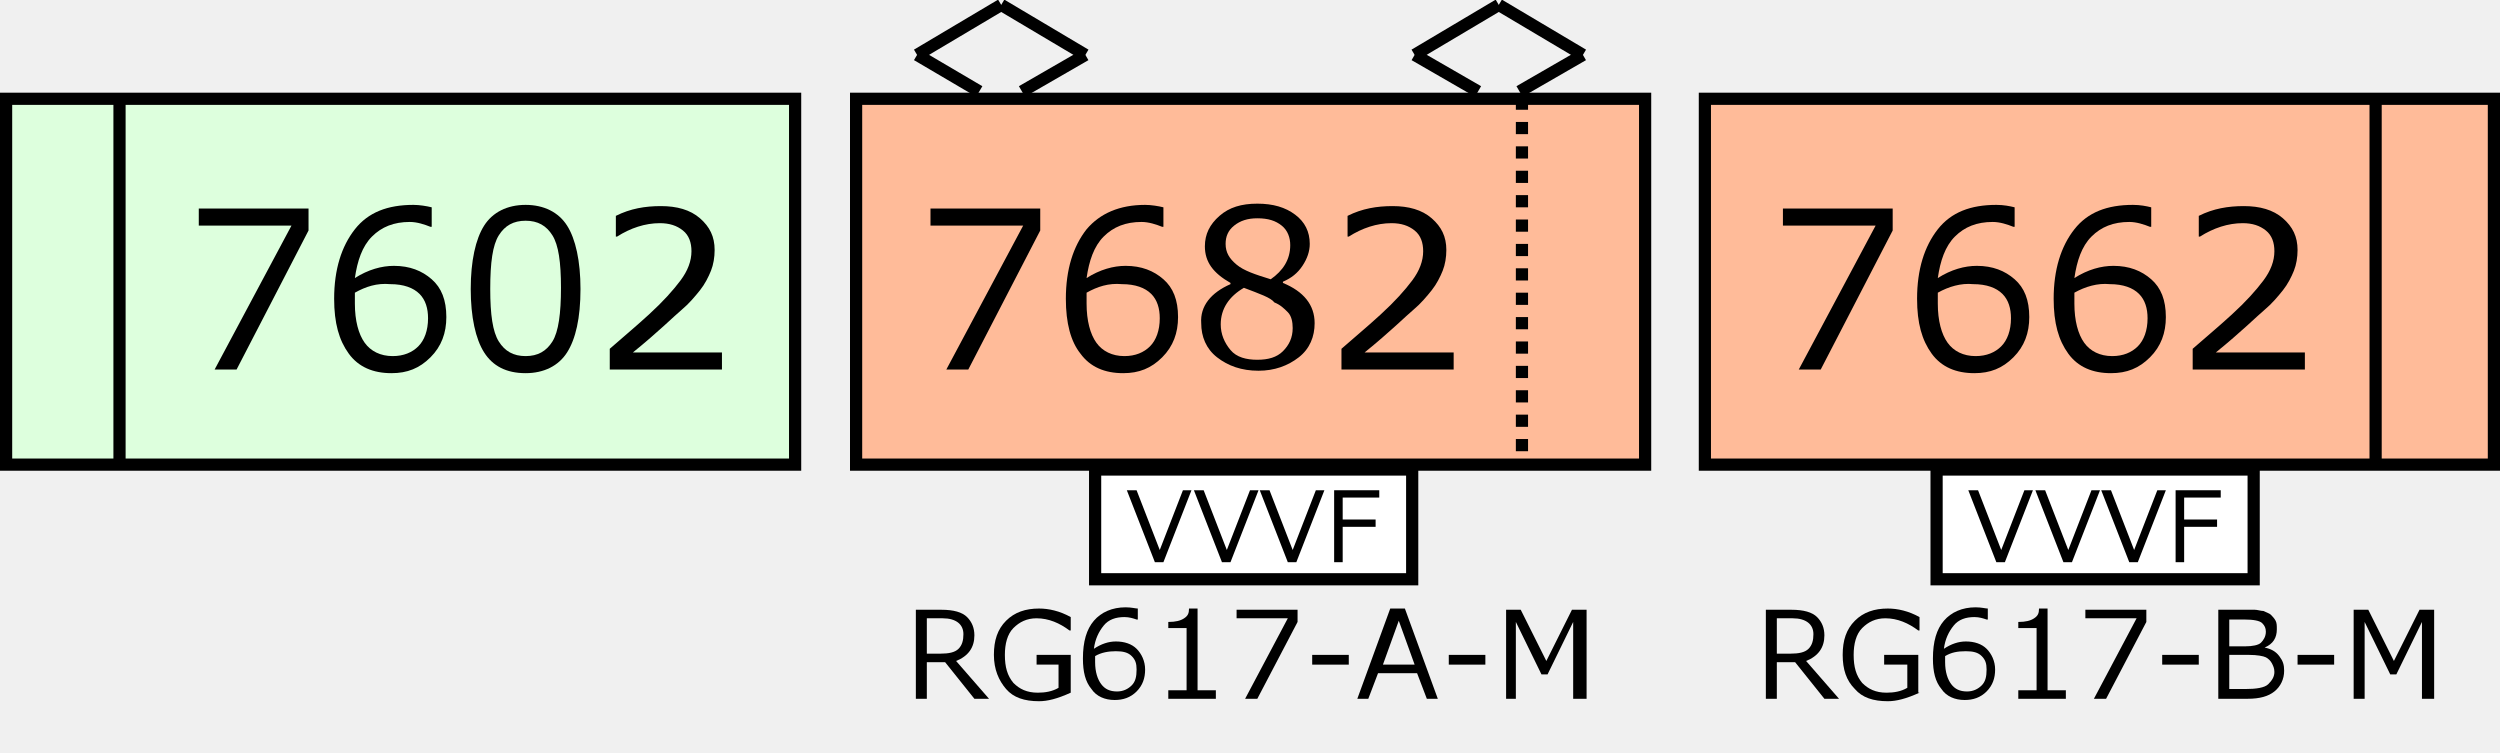
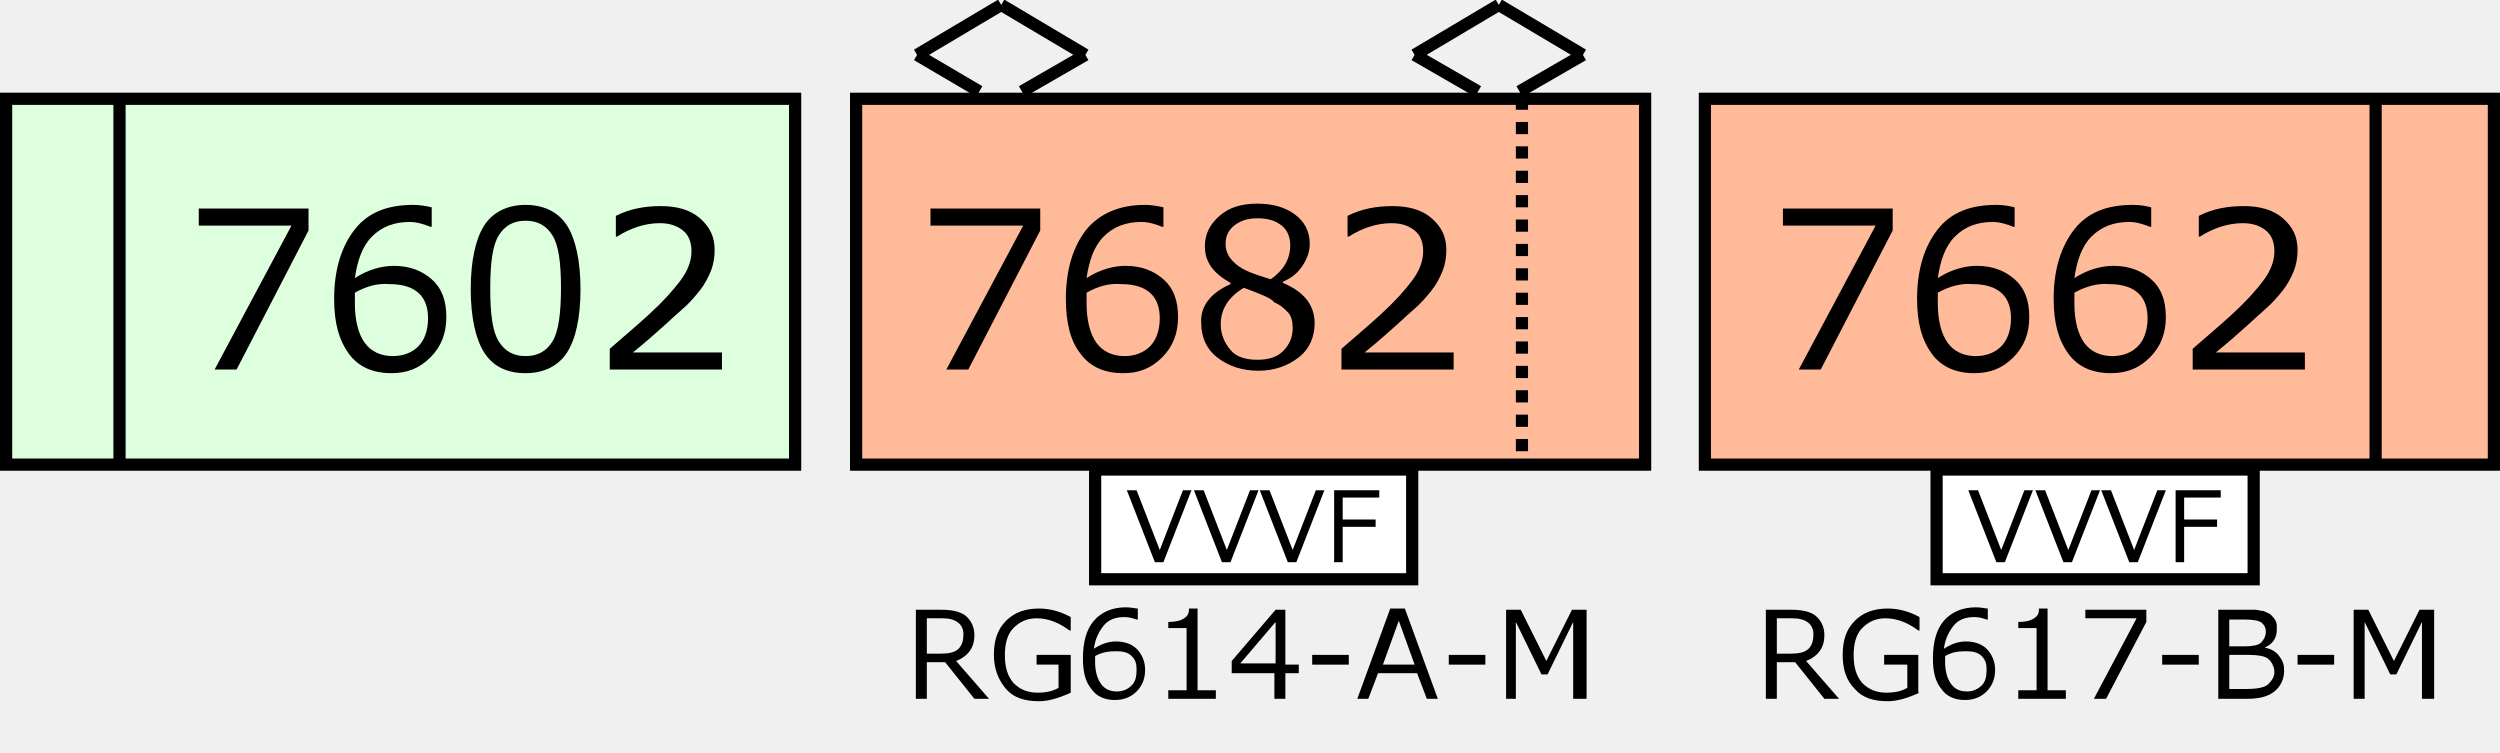
<svg xmlns="http://www.w3.org/2000/svg" version="1.1" id="レイヤー_1" x="0px" y="0px" width="205px" height="61.7px" viewBox="0 0 205 61.7" style="enable-background:new 0 0 205 61.7;" xml:space="preserve">
  <style type="text/css">

	.st0{fill:#FFFFFF;stroke:#000000;stroke-miterlimit:10;}
	.st1{fill:none;stroke:#000000;stroke-miterlimit:10;stroke-dasharray:1,1;}
	.st2{fill:none;stroke:#000000;stroke-miterlimit:10;}
	.st3{fill:none;}
	.st4{fill:#FFBB99;stroke:#000000;stroke-miterlimit:10;}
	.st5{fill:#DDFFDD;stroke:#000000;stroke-miterlimit:10;}

</style>
  <line class="st2" x1="82.1" y1="0.4" x2="75.2" y2="4.5" />
  <line class="st2" x1="82.1" y1="0.4" x2="89" y2="4.5" />
  <line class="st2" x1="89" y1="4.5" x2="83.8" y2="7.5" />
  <line class="st2" x1="75.2" y1="4.5" x2="80.3" y2="7.5" />
  <rect x="70.2" y="8.1" class="st4" width="64.7" height="30" />
  <g>
    <rect x="70.2" y="14.5" class="st3" width="54.7" height="17.2" />
    <path d="M85.3,18.9l-5.9,11.4h-1.8l6.3-11.8h-7.6v-1.4h9V18.9z" />
    <path d="M95.4,17v1.6h-0.1c-0.5-0.2-1.1-0.4-1.7-0.4c-1.3,0-2.3,0.4-3.1,1.2s-1.2,2-1.4,3.4c1.1-0.7,2.2-1,3.2-1   c1.3,0,2.3,0.4,3.1,1.1c0.8,0.7,1.2,1.7,1.2,3.1c0,1.3-0.4,2.4-1.3,3.3s-1.9,1.3-3.2,1.3c-1.5,0-2.7-0.5-3.5-1.6   c-0.8-1-1.2-2.5-1.2-4.5c0-2.4,0.6-4.3,1.7-5.7c1.1-1.3,2.7-2,4.8-2C94.4,16.8,95,16.9,95.4,17z M89.1,24c0,0.5,0,0.8,0,0.9   c0,1.4,0.3,2.5,0.8,3.2s1.3,1.1,2.3,1.1c0.9,0,1.6-0.3,2.1-0.8s0.8-1.3,0.8-2.3c0-0.8-0.2-1.5-0.7-2s-1.3-0.8-2.4-0.8   C90.9,23.2,90,23.5,89.1,24z" />
    <path d="M100.9,23.3v-0.1c-1.4-0.8-2.1-1.7-2.1-3c0-1,0.4-1.8,1.2-2.5s1.8-1,3.1-1c1.3,0,2.3,0.3,3.1,0.9s1.2,1.4,1.2,2.4   c0,0.6-0.2,1.2-0.6,1.8c-0.4,0.6-0.9,1-1.6,1.3v0.1c1.7,0.7,2.6,1.8,2.6,3.3c0,1.1-0.4,2.1-1.3,2.8s-2,1.1-3.3,1.1   c-1.4,0-2.5-0.4-3.4-1.1s-1.3-1.7-1.3-2.8C98.4,25.1,99.3,24,100.9,23.3z M102,23.6c-1.2,0.7-1.9,1.7-1.9,3c0,0.8,0.3,1.5,0.8,2.1   s1.3,0.8,2.2,0.8c0.9,0,1.6-0.2,2.1-0.7s0.8-1.1,0.8-1.9c0-0.5-0.1-1-0.4-1.3s-0.6-0.6-1.1-0.8C104.2,24.4,103.3,24.1,102,23.6z    M105.8,20.1c0-0.6-0.2-1.2-0.7-1.6s-1.1-0.6-2-0.6c-0.8,0-1.4,0.2-1.9,0.6c-0.5,0.4-0.7,0.9-0.7,1.5c0,0.7,0.3,1.2,0.9,1.7   s1.5,0.8,2.8,1.2C105.2,22.2,105.8,21.3,105.8,20.1z" />
    <path d="M118.8,30.3H110v-1.7c0.9-0.8,2-1.7,3.2-2.8c1.2-1.1,2-2,2.6-2.8s0.9-1.6,0.9-2.4c0-0.7-0.2-1.3-0.7-1.7   c-0.5-0.4-1.1-0.6-1.9-0.6c-1.2,0-2.4,0.4-3.5,1.1h-0.1v-1.7c1.2-0.6,2.4-0.8,3.7-0.8c1.3,0,2.4,0.3,3.2,1s1.2,1.5,1.2,2.6   c0,0.6-0.1,1.2-0.3,1.7c-0.2,0.5-0.5,1.1-0.9,1.6s-0.9,1.1-1.5,1.6s-1.9,1.8-4,3.5h7.3V30.3z" />
  </g>
  <line class="st2" x1="122.9" y1="0.4" x2="116" y2="4.5" />
  <line class="st2" x1="122.9" y1="0.4" x2="129.8" y2="4.5" />
  <line class="st2" x1="129.8" y1="4.5" x2="124.6" y2="7.5" />
  <line class="st2" x1="116" y1="4.5" x2="121.2" y2="7.5" />
  <rect x="139.8" y="8.1" class="st4" width="64.7" height="30" />
  <g>
    <rect x="139.8" y="14.5" class="st3" width="55" height="17.2" />
    <path d="M155.2,18.9l-5.9,11.4h-1.8l6.3-11.8h-7.6v-1.4h9V18.9z" />
    <path d="M165.2,17v1.6h-0.1c-0.5-0.2-1.1-0.4-1.7-0.4c-1.3,0-2.3,0.4-3.1,1.2s-1.2,2-1.4,3.4c1.1-0.7,2.2-1,3.2-1   c1.3,0,2.3,0.4,3.1,1.1s1.2,1.7,1.2,3.1c0,1.3-0.4,2.4-1.3,3.3s-1.9,1.3-3.2,1.3c-1.5,0-2.7-0.5-3.5-1.6s-1.2-2.5-1.2-4.5   c0-2.4,0.6-4.3,1.7-5.7s2.7-2,4.8-2C164.3,16.8,164.8,16.9,165.2,17z M158.9,24c0,0.5,0,0.8,0,0.9c0,1.4,0.3,2.5,0.8,3.2   s1.3,1.1,2.3,1.1c0.9,0,1.6-0.3,2.1-0.8s0.8-1.3,0.8-2.3c0-0.8-0.2-1.5-0.7-2s-1.3-0.8-2.4-0.8C160.8,23.2,159.8,23.5,158.9,24z" />
    <path d="M176.4,17v1.6h-0.1c-0.5-0.2-1.1-0.4-1.7-0.4c-1.3,0-2.3,0.4-3.1,1.2s-1.2,2-1.4,3.4c1.1-0.7,2.2-1,3.2-1   c1.3,0,2.3,0.4,3.1,1.1s1.2,1.7,1.2,3.1c0,1.3-0.4,2.4-1.3,3.3s-1.9,1.3-3.2,1.3c-1.5,0-2.7-0.5-3.5-1.6s-1.2-2.5-1.2-4.5   c0-2.4,0.6-4.3,1.7-5.7s2.7-2,4.8-2C175.5,16.8,176,16.9,176.4,17z M170.1,24c0,0.5,0,0.8,0,0.9c0,1.4,0.3,2.5,0.8,3.2   s1.3,1.1,2.3,1.1c0.9,0,1.6-0.3,2.1-0.8s0.8-1.3,0.8-2.3c0-0.8-0.2-1.5-0.7-2s-1.3-0.8-2.4-0.8C172,23.2,171,23.5,170.1,24z" />
    <path d="M188.7,30.3h-8.9v-1.7c0.9-0.8,2-1.7,3.2-2.8s2-2,2.6-2.8s0.9-1.6,0.9-2.4c0-0.7-0.2-1.3-0.7-1.7s-1.1-0.6-1.9-0.6   c-1.2,0-2.4,0.4-3.5,1.1h-0.1v-1.7c1.2-0.6,2.4-0.8,3.7-0.8c1.3,0,2.4,0.3,3.2,1s1.2,1.5,1.2,2.6c0,0.6-0.1,1.2-0.3,1.7   s-0.5,1.1-0.9,1.6s-0.9,1.1-1.5,1.6s-1.9,1.8-4,3.5h7.3V30.3z" />
  </g>
  <rect x="0.5" y="8.1" class="st5" width="64.7" height="30" />
  <g>
    <rect x="9.8" y="14.5" class="st3" width="55.3" height="17.2" />
    <path d="M25.3,18.9l-5.9,11.4h-1.8l6.3-11.8h-7.6v-1.4h9V18.9z" />
    <path d="M35.4,17v1.6h-0.1c-0.5-0.2-1.1-0.4-1.7-0.4c-1.3,0-2.3,0.4-3.1,1.2s-1.2,2-1.4,3.4c1.1-0.7,2.2-1,3.2-1   c1.3,0,2.3,0.4,3.1,1.1s1.2,1.7,1.2,3.1c0,1.3-0.4,2.4-1.3,3.3s-1.9,1.3-3.2,1.3c-1.5,0-2.7-0.5-3.5-1.6s-1.2-2.5-1.2-4.5   c0-2.4,0.6-4.3,1.7-5.7s2.7-2,4.8-2C34.4,16.8,35,16.9,35.4,17z M29.1,24c0,0.5,0,0.8,0,0.9c0,1.4,0.3,2.5,0.8,3.2s1.3,1.1,2.3,1.1   c0.9,0,1.6-0.3,2.1-0.8s0.8-1.3,0.8-2.3c0-0.8-0.2-1.5-0.7-2s-1.3-0.8-2.4-0.8C30.9,23.2,30,23.5,29.1,24z" />
    <path d="M43.1,30.6c-1.6,0-2.7-0.6-3.4-1.7s-1.1-2.9-1.1-5.2s0.4-4.1,1.1-5.2s1.9-1.7,3.4-1.7c1.5,0,2.7,0.6,3.4,1.7   s1.1,2.9,1.1,5.2c0,2.4-0.4,4.1-1.1,5.2S44.6,30.6,43.1,30.6z M43.1,18.1c-1,0-1.7,0.4-2.2,1.2s-0.7,2.2-0.7,4.4   c0,2.1,0.2,3.5,0.7,4.3s1.2,1.2,2.2,1.2s1.7-0.4,2.2-1.2s0.7-2.3,0.7-4.4c0-2.1-0.2-3.5-0.7-4.3S44.1,18.1,43.1,18.1z" />
    <path d="M58.8,30.3H50v-1.7c0.9-0.8,2-1.7,3.2-2.8s2-2,2.6-2.8s0.9-1.6,0.9-2.4c0-0.7-0.2-1.3-0.7-1.7s-1.1-0.6-1.9-0.6   c-1.2,0-2.4,0.4-3.5,1.1h-0.1v-1.7c1.2-0.6,2.4-0.8,3.7-0.8c1.3,0,2.4,0.3,3.2,1s1.2,1.5,1.2,2.6c0,0.6-0.1,1.2-0.3,1.7   s-0.5,1.1-0.9,1.6s-0.9,1.1-1.5,1.6s-1.9,1.8-4,3.5h7.3V30.3z" />
  </g>
  <line class="st2" x1="194.8" y1="8" x2="194.8" y2="38" />
  <line class="st2" x1="9.8" y1="8" x2="9.8" y2="38" />
  <rect x="89.8" y="38.5" class="st0" width="26" height="9" />
  <g>
    <rect x="89.8" y="39.1" class="st3" width="26.1" height="7.1" />
    <path d="M97.7,40.2l-2.3,5.9h-0.7l-2.3-5.9h0.8l1.9,4.9l1.9-4.9H97.7z" />
    <path d="M103.2,40.2l-2.3,5.9h-0.7l-2.3-5.9h0.8l1.9,4.9l1.9-4.9H103.2z" />
    <path d="M108.6,40.2l-2.3,5.9h-0.7l-2.3-5.9h0.8l1.9,4.9l1.9-4.9H108.6z" />
    <path d="M113.1,40.8h-3v1.8h2.7v0.6h-2.7v2.9h-0.7v-5.9h3.7V40.8z" />
  </g>
  <g>
    <g>
      <line class="st2" x1="124.8" y1="8" x2="124.8" y2="9" />
      <line class="st1" x1="124.8" y1="10" x2="124.8" y2="37" />
      <line class="st2" x1="124.8" y1="38" x2="124.8" y2="38" />
    </g>
  </g>
  <rect x="158.8" y="38.5" class="st0" width="26" height="9" />
  <g>
    <rect x="158.8" y="39.1" class="st3" width="26.1" height="7.1" />
    <path d="M166.7,40.2l-2.3,5.9h-0.7l-2.3-5.9h0.8l1.9,4.9l1.9-4.9H166.7z" />
    <path d="M172.2,40.2l-2.3,5.9h-0.7l-2.3-5.9h0.8l1.9,4.9l1.9-4.9H172.2z" />
    <path d="M177.6,40.2l-2.3,5.9h-0.7l-2.3-5.9h0.8l1.9,4.9l1.9-4.9H177.6z" />
    <path d="M182.1,40.8h-3v1.8h2.7v0.6h-2.7v2.9h-0.7v-5.9h3.7V40.8z" />
  </g>
  <g>
    <rect x="70.2" y="48.5" class="st3" width="64.6" height="9.6" />
    <path d="M81.1,57.3h-1.2l-2.4-3H76v3h-0.9V50h2.1c1,0,1.7,0.2,2.1,0.6c0.4,0.4,0.6,0.9,0.6,1.5c0,1-0.5,1.7-1.5,2.1L81.1,57.3z    M76,50.7v2.9h1.1c0.7,0,1.2-0.1,1.5-0.4S79,52.5,79,52c0-0.8-0.6-1.3-1.7-1.3H76z" />
    <path d="M87.8,56.8c-1.1,0.5-1.9,0.7-2.6,0.7c-1.2,0-2.1-0.3-2.7-1c-0.6-0.7-1-1.6-1-2.8c0-1.2,0.3-2.1,1-2.8s1.6-1,2.7-1   c0.8,0,1.7,0.2,2.6,0.7v1.1h-0.1c-0.8-0.6-1.7-1-2.7-1c-0.8,0-1.4,0.3-1.9,0.8c-0.5,0.5-0.7,1.3-0.7,2.2c0,1,0.2,1.7,0.7,2.3   c0.5,0.5,1.1,0.8,2,0.8c0.6,0,1.2-0.1,1.7-0.4v-1.9H85v-0.8h2.8V56.8z" />
    <path d="M93.3,49.9v0.9h-0.1c-0.3-0.1-0.6-0.2-1-0.2c-0.7,0-1.3,0.2-1.7,0.7s-0.7,1.1-0.8,1.9c0.6-0.4,1.2-0.6,1.8-0.6   c0.7,0,1.3,0.2,1.7,0.6c0.4,0.4,0.7,1,0.7,1.7c0,0.7-0.2,1.3-0.7,1.8s-1.1,0.7-1.8,0.7c-0.8,0-1.5-0.3-1.9-0.9   c-0.5-0.6-0.7-1.4-0.7-2.5c0-1.4,0.3-2.4,0.9-3.1c0.6-0.7,1.5-1.1,2.6-1.1C92.8,49.8,93.1,49.9,93.3,49.9z M89.8,53.8   c0,0.3,0,0.4,0,0.5c0,0.8,0.2,1.4,0.5,1.8s0.7,0.6,1.3,0.6c0.5,0,0.9-0.2,1.2-0.5s0.4-0.7,0.4-1.3c0-0.5-0.1-0.8-0.4-1.1   s-0.7-0.4-1.3-0.4C90.9,53.4,90.3,53.5,89.8,53.8z" />
    <path d="M99.7,57.3h-3.9v-0.7h1.5v-5.1h-1.5V51c0.6,0,1-0.1,1.3-0.3s0.4-0.4,0.4-0.8h0.7v6.7h1.5V57.3z" />
-     <path d="M106.4,51l-3.3,6.3h-1l3.5-6.6h-4.2V50h5V51z" />
+     <path d="M106.5,55.2h-1.1v2.1h-0.9v-2.1H101v-1l3.6-4.2h0.8v4.5h1.1V55.2z M104.6,54.5V51l-2.9,3.4H104.6z" />
    <path d="M110.6,54.5h-3v-0.8h3V54.5z" />
    <path d="M117,57.3l-0.8-2.1h-3.2l-0.8,2.1h-0.9l2.7-7.4h1.2l2.7,7.4H117z M116,54.5l-1.3-3.6l-1.3,3.6H116z" />
    <path d="M121.8,54.5h-3v-0.8h3V54.5z" />
    <path d="M129.9,57.3H129V51l-2.1,4.3h-0.5l-2.1-4.3v6.3h-0.8V50h1.2l2.1,4.2l2.1-4.2h1.2V57.3z" />
  </g>
  <g>
    <rect x="139.8" y="48.5" class="st3" width="64.6" height="9.6" />
    <path d="M150.8,57.3h-1.2l-2.4-3h-1.5v3h-0.9V50h2.1c1,0,1.7,0.2,2.1,0.6c0.4,0.4,0.6,0.9,0.6,1.5c0,1-0.5,1.7-1.5,2.1L150.8,57.3z    M145.7,50.7v2.9h1.1c0.7,0,1.2-0.1,1.5-0.4s0.4-0.7,0.4-1.2c0-0.8-0.6-1.3-1.7-1.3H145.7z" />
    <path d="M157.4,56.8c-1.1,0.5-1.9,0.7-2.6,0.7c-1.2,0-2.1-0.3-2.7-1c-0.7-0.7-1-1.6-1-2.8c0-1.2,0.3-2.1,1-2.8s1.6-1,2.7-1   c0.8,0,1.7,0.2,2.6,0.7v1.1h-0.1c-0.8-0.6-1.7-1-2.7-1c-0.8,0-1.4,0.3-1.9,0.8c-0.5,0.5-0.7,1.3-0.7,2.2c0,1,0.2,1.7,0.7,2.3   c0.5,0.5,1.1,0.8,2,0.8c0.6,0,1.2-0.1,1.7-0.4v-1.9h-1.9v-0.8h2.8V56.8z" />
    <path d="M163,49.9v0.9h-0.1c-0.3-0.1-0.6-0.2-1-0.2c-0.7,0-1.3,0.2-1.7,0.7s-0.7,1.1-0.8,1.9c0.6-0.4,1.2-0.6,1.8-0.6   c0.7,0,1.3,0.2,1.7,0.6c0.4,0.4,0.7,1,0.7,1.7c0,0.7-0.2,1.3-0.7,1.8s-1.1,0.7-1.8,0.7c-0.8,0-1.5-0.3-1.9-0.9   c-0.5-0.6-0.7-1.4-0.7-2.5c0-1.4,0.3-2.4,0.9-3.1c0.6-0.7,1.5-1.1,2.6-1.1C162.5,49.8,162.8,49.9,163,49.9z M159.5,53.8   c0,0.3,0,0.4,0,0.5c0,0.8,0.2,1.4,0.5,1.8s0.7,0.6,1.3,0.6c0.5,0,0.9-0.2,1.2-0.5s0.4-0.7,0.4-1.3c0-0.5-0.1-0.8-0.4-1.1   s-0.7-0.4-1.3-0.4C160.5,53.4,160,53.5,159.5,53.8z" />
    <path d="M169.4,57.3h-3.9v-0.7h1.5v-5.1h-1.5V51c0.6,0,1-0.1,1.3-0.3s0.4-0.4,0.4-0.8h0.7v6.7h1.5V57.3z" />
    <path d="M176,51l-3.3,6.3h-1l3.5-6.6h-4.2V50h5V51z" />
    <path d="M180.3,54.5h-3v-0.8h3V54.5z" />
    <path d="M181.9,57.3V50h2.2c0.3,0,0.6,0,0.8,0c0.2,0,0.5,0.1,0.7,0.1c0.2,0.1,0.5,0.2,0.6,0.3s0.3,0.3,0.4,0.5s0.1,0.4,0.1,0.7   c0,0.7-0.3,1.2-1,1.5v0c0.5,0.1,0.9,0.3,1.2,0.7s0.4,0.7,0.4,1.2c0,0.7-0.3,1.3-0.8,1.7c-0.5,0.4-1.2,0.6-2.2,0.6H181.9z    M182.8,50.7V53h1.3c0.6,0,1.1-0.1,1.3-0.3s0.4-0.5,0.4-0.9c0-0.3-0.1-0.5-0.3-0.7s-0.7-0.3-1.5-0.3H182.8z M182.8,53.7v2.8h1.3   c0.9,0,1.6-0.1,1.9-0.4c0.3-0.3,0.5-0.6,0.5-1c0-0.3-0.1-0.5-0.2-0.7s-0.3-0.4-0.5-0.5c-0.2-0.1-0.7-0.2-1.4-0.2H182.8z" />
    <path d="M191.4,54.5h-3v-0.8h3V54.5z" />
    <path d="M199.5,57.3h-0.9V51l-2.1,4.3H196l-2.1-4.3v6.3H193V50h1.2l2.1,4.2l2.1-4.2h1.2V57.3z" />
  </g>
  <g>
</g>
  <g>
</g>
  <g>
</g>
  <g>
</g>
  <g>
</g>
  <g>
</g>
  <g>
</g>
  <g>
</g>
  <g>
</g>
  <g>
</g>
  <g>
</g>
  <g>
</g>
  <g>
</g>
  <g>
</g>
  <g>
</g>
  <g>
</g>
  <g>
</g>
  <g>
</g>
</svg>
